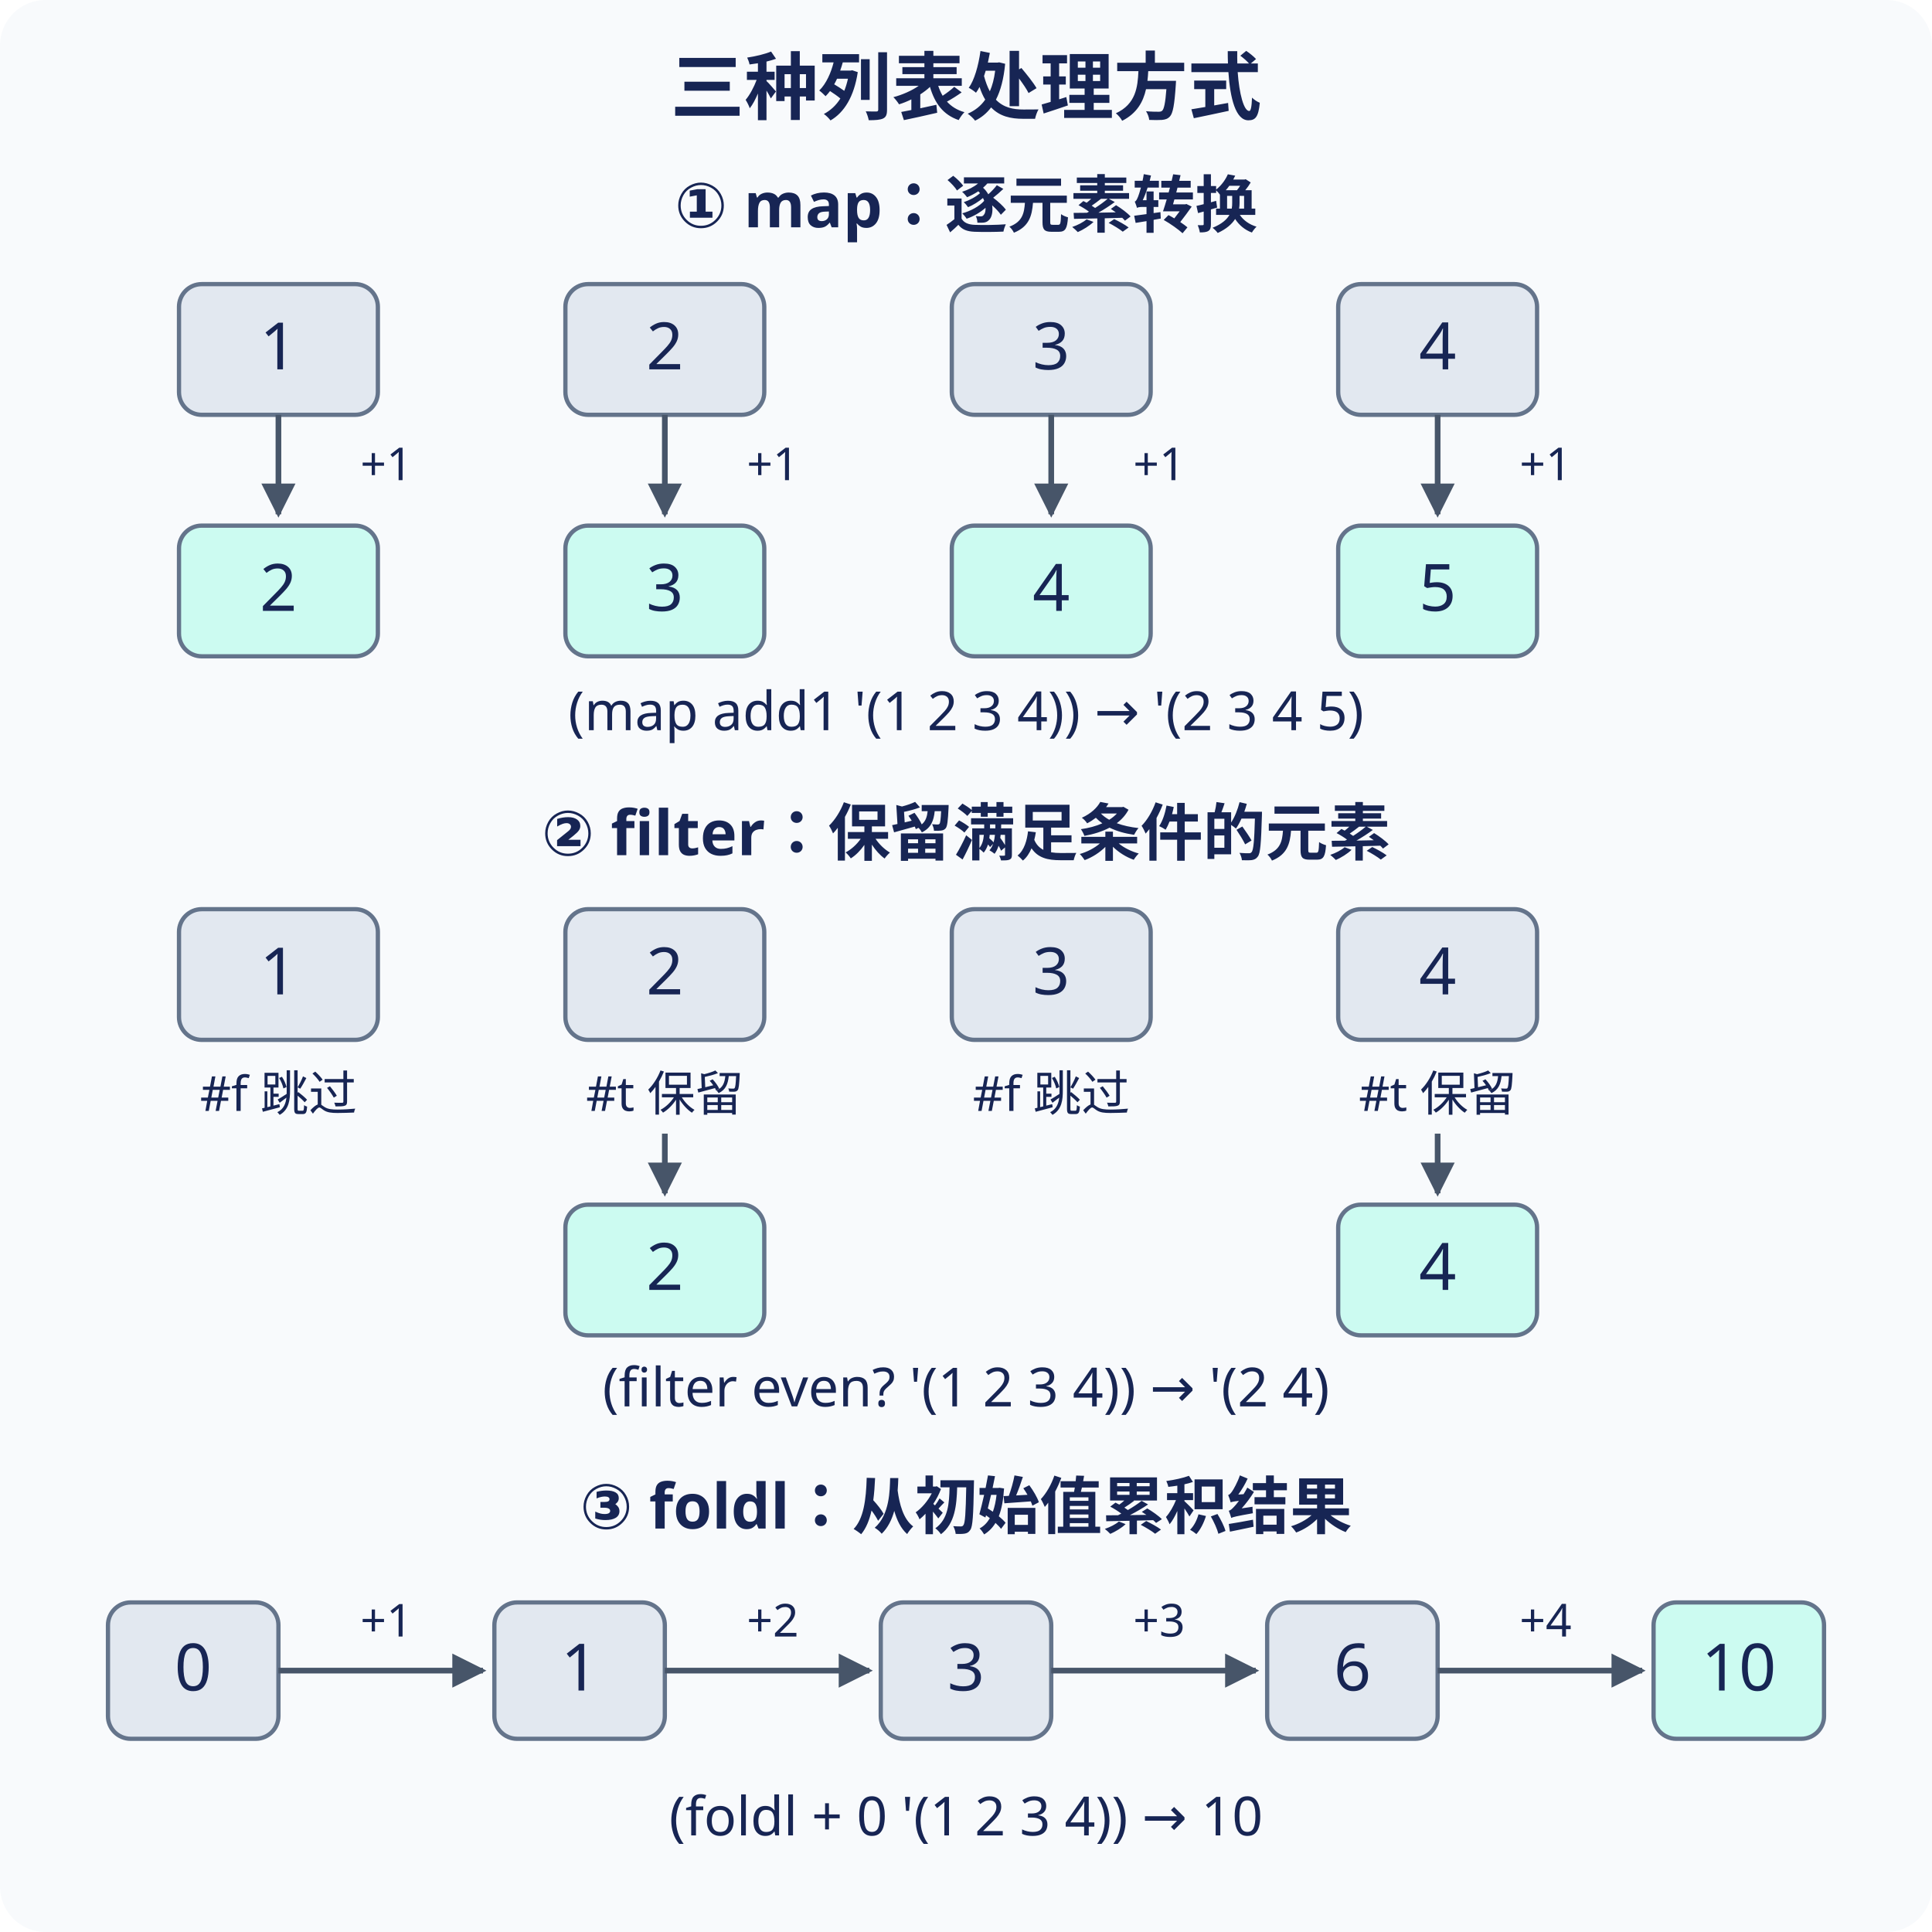
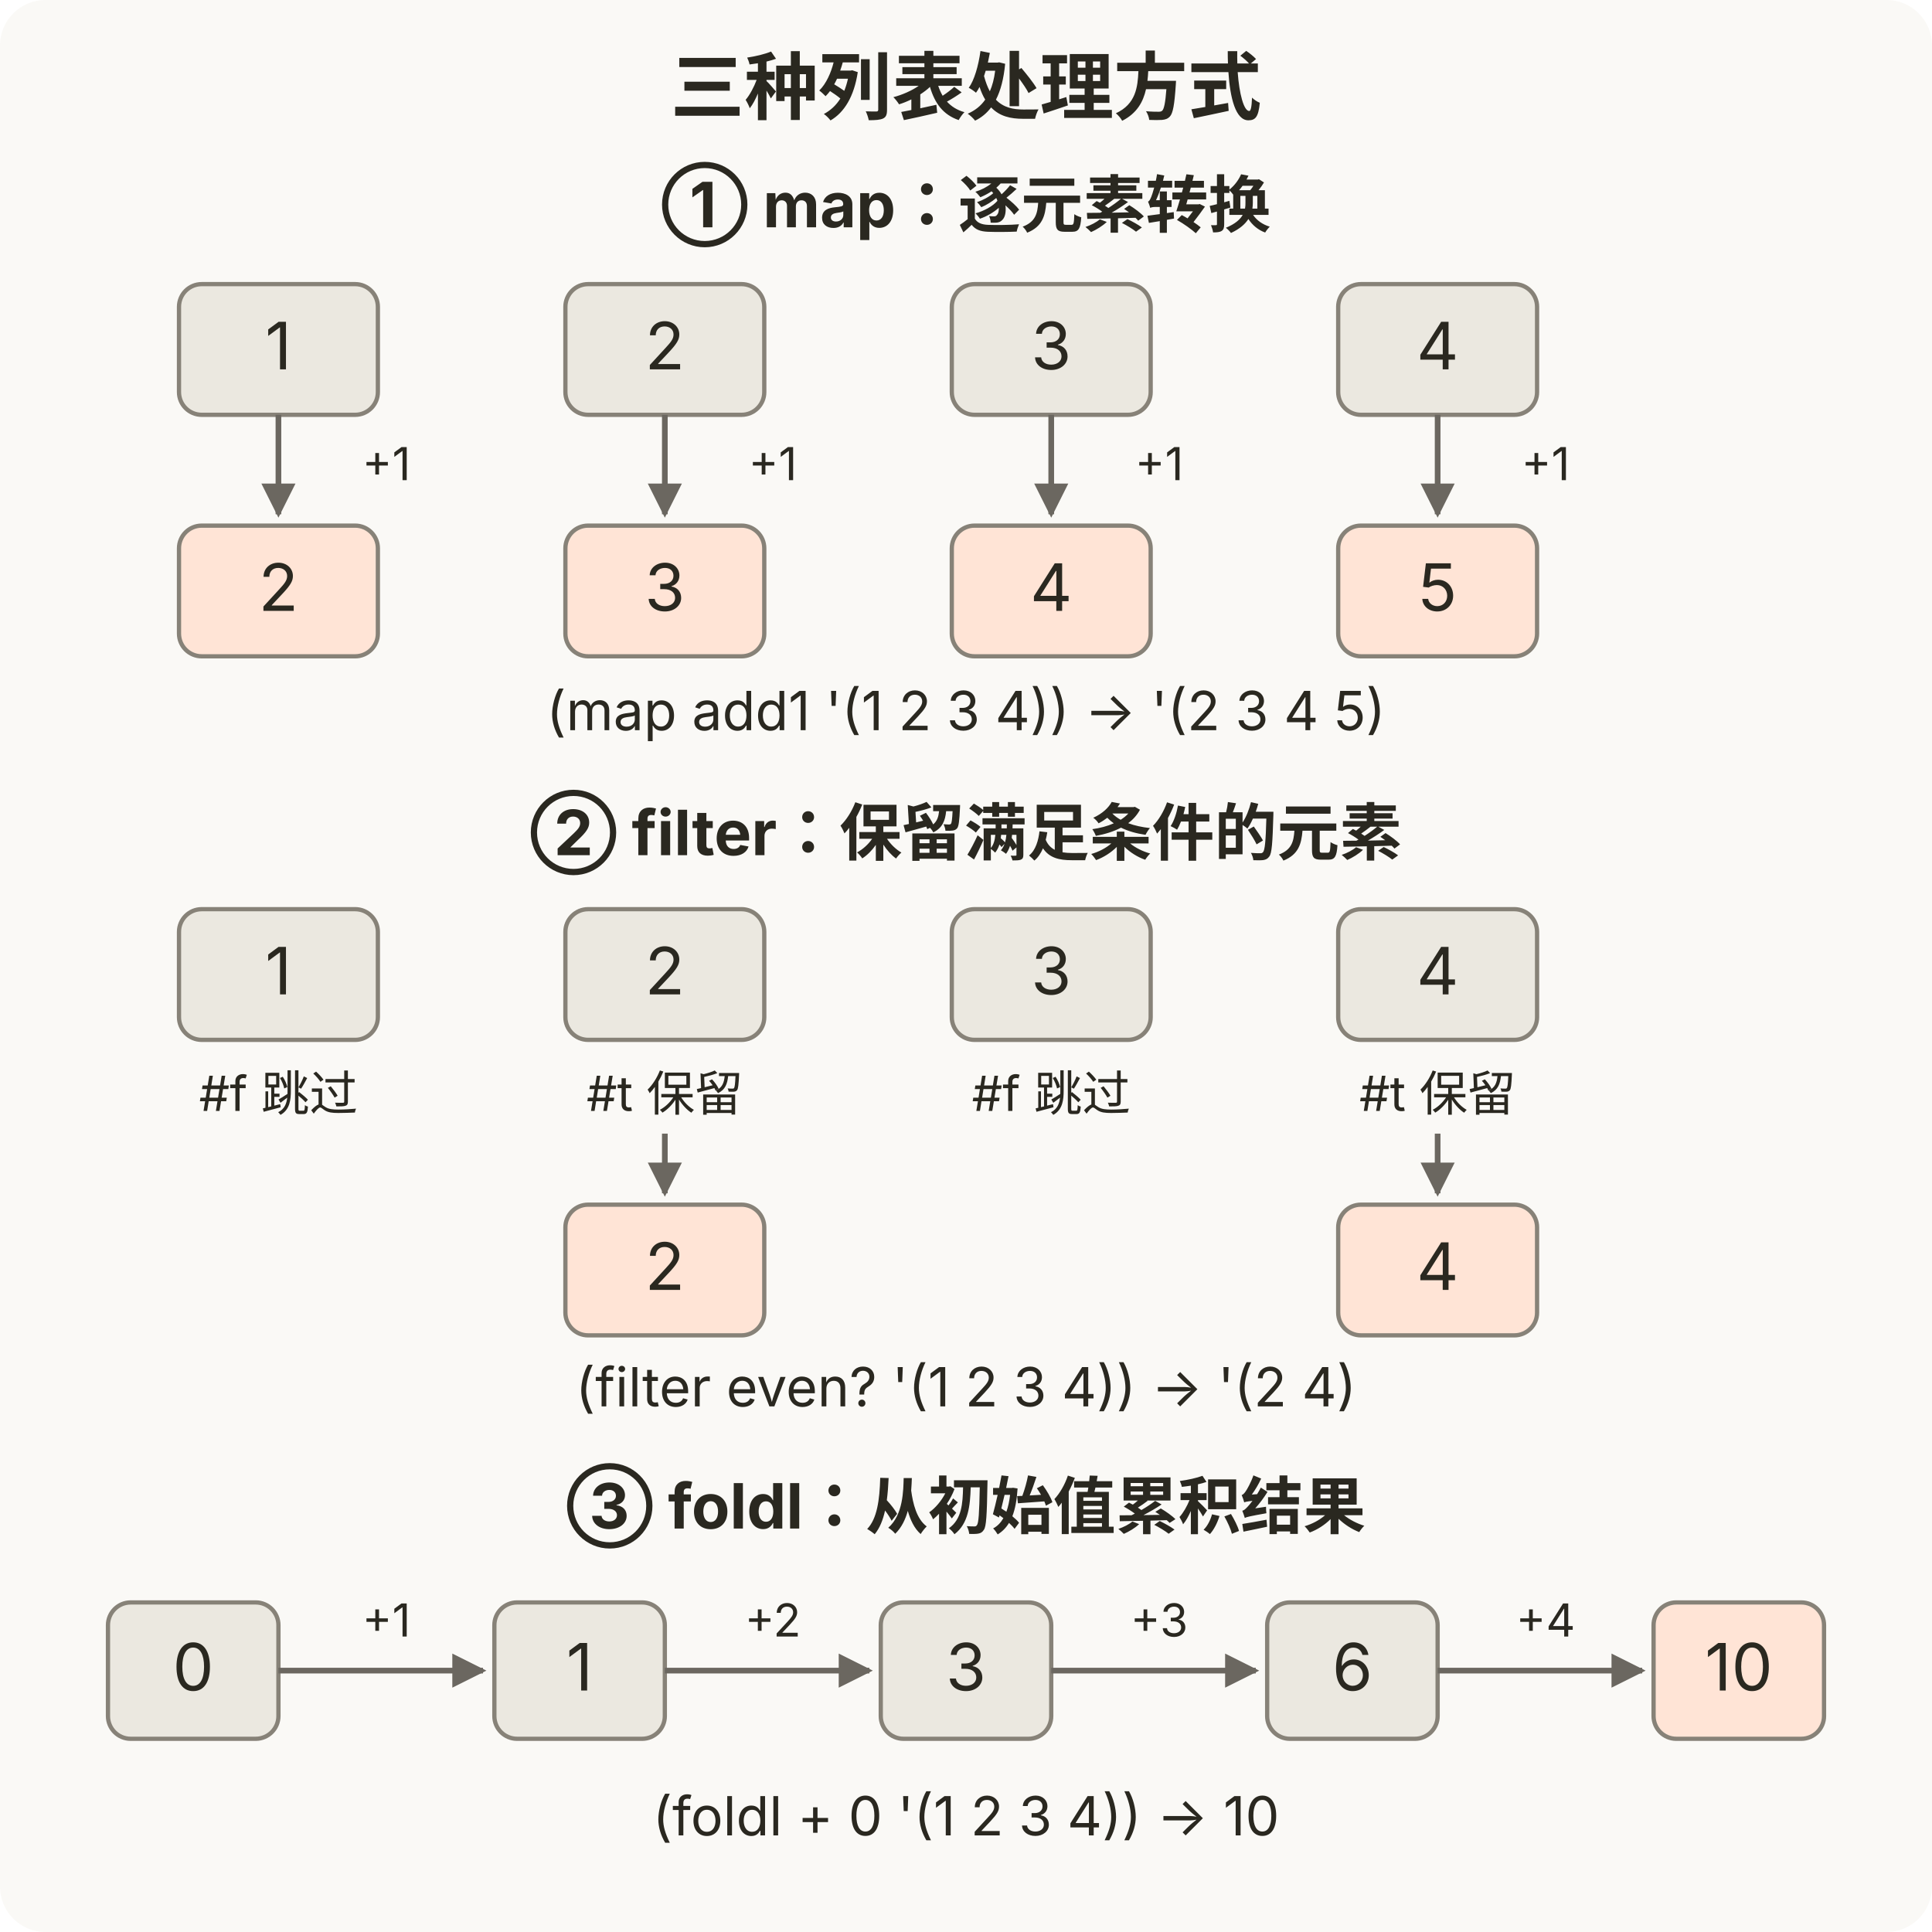
<svg xmlns="http://www.w3.org/2000/svg" viewBox="0 0 680 680" role="img" aria-labelledby="t d">
  <defs>
    <marker id="a" viewBox="0 0 10 10" refX="9" refY="5" markerWidth="6" markerHeight="6" orient="auto">
-       <path d="M0 0L10 5L0 10Z" fill="#475569" />
+       <path d="M0 0L10 5L0 10Z" fill="#6B6760" />
    </marker>
  </defs>
-   <rect width="680" height="680" rx="16" fill="#f8fafc" />
-   <g font-family="sans-serif" fill="#172554">
+   <rect width="680" height="680" rx="16" fill="#FAF9F6" />
+   <g font-family="Inter, PingFang SC, Microsoft YaHei, system-ui, sans-serif" fill="#2A2820">
    <text x="340" y="40" text-anchor="middle" font-size="26" font-weight="bold">三种列表处理方式</text>
    <text x="340" y="80" text-anchor="middle" font-size="22" font-weight="bold">① map：逐元素转换</text>
-     <rect x="63" y="100" width="70" height="46" rx="8" fill="#e2e8f0" stroke="#64748b" stroke-width="1.5" />
+     <rect x="63" y="100" width="70" height="46" rx="8" fill="#EBE8E0" stroke="#878278" stroke-width="1.5" />
    <text x="98" y="130" text-anchor="middle" font-size="23">1</text>
-     <path d="M98 146V181" fill="none" stroke="#475569" stroke-width="2" marker-end="url(#a)" />
+     <path d="M98 146V181" fill="none" stroke="#6B6760" stroke-width="2" marker-end="url(#a)" />
    <text x="136" y="169" text-anchor="middle" font-size="16">+1</text>
-     <rect x="63" y="185" width="70" height="46" rx="8" fill="#ccfbf1" stroke="#64748b" stroke-width="1.5" />
+     <rect x="63" y="185" width="70" height="46" rx="8" fill="#FFE4D6" stroke="#878278" stroke-width="1.5" />
    <text x="98" y="215" text-anchor="middle" font-size="23">2</text>
-     <rect x="199" y="100" width="70" height="46" rx="8" fill="#e2e8f0" stroke="#64748b" stroke-width="1.5" />
+     <rect x="199" y="100" width="70" height="46" rx="8" fill="#EBE8E0" stroke="#878278" stroke-width="1.5" />
    <text x="234" y="130" text-anchor="middle" font-size="23">2</text>
-     <path d="M234 146V181" fill="none" stroke="#475569" stroke-width="2" marker-end="url(#a)" />
+     <path d="M234 146V181" fill="none" stroke="#6B6760" stroke-width="2" marker-end="url(#a)" />
    <text x="272" y="169" text-anchor="middle" font-size="16">+1</text>
-     <rect x="199" y="185" width="70" height="46" rx="8" fill="#ccfbf1" stroke="#64748b" stroke-width="1.5" />
+     <rect x="199" y="185" width="70" height="46" rx="8" fill="#FFE4D6" stroke="#878278" stroke-width="1.5" />
    <text x="234" y="215" text-anchor="middle" font-size="23">3</text>
-     <rect x="335" y="100" width="70" height="46" rx="8" fill="#e2e8f0" stroke="#64748b" stroke-width="1.5" />
+     <rect x="335" y="100" width="70" height="46" rx="8" fill="#EBE8E0" stroke="#878278" stroke-width="1.5" />
    <text x="370" y="130" text-anchor="middle" font-size="23">3</text>
-     <path d="M370 146V181" fill="none" stroke="#475569" stroke-width="2" marker-end="url(#a)" />
+     <path d="M370 146V181" fill="none" stroke="#6B6760" stroke-width="2" marker-end="url(#a)" />
    <text x="408" y="169" text-anchor="middle" font-size="16">+1</text>
-     <rect x="335" y="185" width="70" height="46" rx="8" fill="#ccfbf1" stroke="#64748b" stroke-width="1.5" />
+     <rect x="335" y="185" width="70" height="46" rx="8" fill="#FFE4D6" stroke="#878278" stroke-width="1.5" />
    <text x="370" y="215" text-anchor="middle" font-size="23">4</text>
-     <rect x="471" y="100" width="70" height="46" rx="8" fill="#e2e8f0" stroke="#64748b" stroke-width="1.5" />
+     <rect x="471" y="100" width="70" height="46" rx="8" fill="#EBE8E0" stroke="#878278" stroke-width="1.5" />
    <text x="506" y="130" text-anchor="middle" font-size="23">4</text>
-     <path d="M506 146V181" fill="none" stroke="#475569" stroke-width="2" marker-end="url(#a)" />
+     <path d="M506 146V181" fill="none" stroke="#6B6760" stroke-width="2" marker-end="url(#a)" />
    <text x="544" y="169" text-anchor="middle" font-size="16">+1</text>
-     <rect x="471" y="185" width="70" height="46" rx="8" fill="#ccfbf1" stroke="#64748b" stroke-width="1.5" />
+     <rect x="471" y="185" width="70" height="46" rx="8" fill="#FFE4D6" stroke="#878278" stroke-width="1.5" />
    <text x="506" y="215" text-anchor="middle" font-size="23">5</text>
    <text x="340" y="257" text-anchor="middle" font-size="19">(map add1 '(1 2 3 4)) → '(2 3 4 5)</text>
    <text x="340" y="301" text-anchor="middle" font-size="22" font-weight="bold">② filter：保留满足条件的元素</text>
-     <rect x="63" y="320" width="70" height="46" rx="8" fill="#e2e8f0" stroke="#64748b" stroke-width="1.5" />
+     <rect x="63" y="320" width="70" height="46" rx="8" fill="#EBE8E0" stroke="#878278" stroke-width="1.5" />
    <text x="98" y="350" text-anchor="middle" font-size="23">1</text>
    <text x="98" y="391" text-anchor="middle" font-size="17">#f 跳过</text>
-     <rect x="199" y="320" width="70" height="46" rx="8" fill="#e2e8f0" stroke="#64748b" stroke-width="1.5" />
+     <rect x="199" y="320" width="70" height="46" rx="8" fill="#EBE8E0" stroke="#878278" stroke-width="1.5" />
    <text x="234" y="350" text-anchor="middle" font-size="23">2</text>
    <text x="234" y="391" text-anchor="middle" font-size="17">#t 保留</text>
-     <path d="M234 399V420" fill="none" stroke="#475569" stroke-width="2" marker-end="url(#a)" />
-     <rect x="199" y="424" width="70" height="46" rx="8" fill="#ccfbf1" stroke="#64748b" stroke-width="1.5" />
+     <path d="M234 399V420" fill="none" stroke="#6B6760" stroke-width="2" marker-end="url(#a)" />
+     <rect x="199" y="424" width="70" height="46" rx="8" fill="#FFE4D6" stroke="#878278" stroke-width="1.5" />
    <text x="234" y="454" text-anchor="middle" font-size="23">2</text>
-     <rect x="335" y="320" width="70" height="46" rx="8" fill="#e2e8f0" stroke="#64748b" stroke-width="1.5" />
+     <rect x="335" y="320" width="70" height="46" rx="8" fill="#EBE8E0" stroke="#878278" stroke-width="1.5" />
    <text x="370" y="350" text-anchor="middle" font-size="23">3</text>
    <text x="370" y="391" text-anchor="middle" font-size="17">#f 跳过</text>
-     <rect x="471" y="320" width="70" height="46" rx="8" fill="#e2e8f0" stroke="#64748b" stroke-width="1.5" />
+     <rect x="471" y="320" width="70" height="46" rx="8" fill="#EBE8E0" stroke="#878278" stroke-width="1.5" />
    <text x="506" y="350" text-anchor="middle" font-size="23">4</text>
    <text x="506" y="391" text-anchor="middle" font-size="17">#t 保留</text>
-     <path d="M506 399V420" fill="none" stroke="#475569" stroke-width="2" marker-end="url(#a)" />
-     <rect x="471" y="424" width="70" height="46" rx="8" fill="#ccfbf1" stroke="#64748b" stroke-width="1.5" />
+     <path d="M506 399V420" fill="none" stroke="#6B6760" stroke-width="2" marker-end="url(#a)" />
+     <rect x="471" y="424" width="70" height="46" rx="8" fill="#FFE4D6" stroke="#878278" stroke-width="1.5" />
    <text x="506" y="454" text-anchor="middle" font-size="23">4</text>
    <text x="340" y="495" text-anchor="middle" font-size="19">(filter even? '(1 2 3 4)) → '(2 4)</text>
    <text x="340" y="538" text-anchor="middle" font-size="22" font-weight="bold">③ foldl：从初始值累积结果</text>
-     <rect x="38" y="564" width="60" height="48" rx="8" fill="#e2e8f0" stroke="#64748b" stroke-width="1.5" />
+     <rect x="38" y="564" width="60" height="48" rx="8" fill="#EBE8E0" stroke="#878278" stroke-width="1.5" />
    <text x="68" y="595" text-anchor="middle" font-size="23">0</text>
-     <path d="M98 588H170" fill="none" stroke="#475569" stroke-width="2" marker-end="url(#a)" />
+     <path d="M98 588H170" fill="none" stroke="#6B6760" stroke-width="2" marker-end="url(#a)" />
    <text x="136" y="576" text-anchor="middle" font-size="16">+1</text>
-     <rect x="174" y="564" width="60" height="48" rx="8" fill="#e2e8f0" stroke="#64748b" stroke-width="1.5" />
+     <rect x="174" y="564" width="60" height="48" rx="8" fill="#EBE8E0" stroke="#878278" stroke-width="1.5" />
    <text x="204" y="595" text-anchor="middle" font-size="23">1</text>
-     <path d="M234 588H306" fill="none" stroke="#475569" stroke-width="2" marker-end="url(#a)" />
+     <path d="M234 588H306" fill="none" stroke="#6B6760" stroke-width="2" marker-end="url(#a)" />
    <text x="272" y="576" text-anchor="middle" font-size="16">+2</text>
-     <rect x="310" y="564" width="60" height="48" rx="8" fill="#e2e8f0" stroke="#64748b" stroke-width="1.5" />
+     <rect x="310" y="564" width="60" height="48" rx="8" fill="#EBE8E0" stroke="#878278" stroke-width="1.5" />
    <text x="340" y="595" text-anchor="middle" font-size="23">3</text>
-     <path d="M370 588H442" fill="none" stroke="#475569" stroke-width="2" marker-end="url(#a)" />
+     <path d="M370 588H442" fill="none" stroke="#6B6760" stroke-width="2" marker-end="url(#a)" />
    <text x="408" y="576" text-anchor="middle" font-size="16">+3</text>
-     <rect x="446" y="564" width="60" height="48" rx="8" fill="#e2e8f0" stroke="#64748b" stroke-width="1.5" />
+     <rect x="446" y="564" width="60" height="48" rx="8" fill="#EBE8E0" stroke="#878278" stroke-width="1.5" />
    <text x="476" y="595" text-anchor="middle" font-size="23">6</text>
-     <path d="M506 588H578" fill="none" stroke="#475569" stroke-width="2" marker-end="url(#a)" />
+     <path d="M506 588H578" fill="none" stroke="#6B6760" stroke-width="2" marker-end="url(#a)" />
    <text x="544" y="576" text-anchor="middle" font-size="16">+4</text>
-     <rect x="582" y="564" width="60" height="48" rx="8" fill="#ccfbf1" stroke="#64748b" stroke-width="1.5" />
+     <rect x="582" y="564" width="60" height="48" rx="8" fill="#FFE4D6" stroke="#878278" stroke-width="1.5" />
    <text x="612" y="595" text-anchor="middle" font-size="23">10</text>
    <text x="340" y="646" text-anchor="middle" font-size="19">(foldl + 0 '(1 2 3 4)) → 10</text>
  </g>
</svg>
